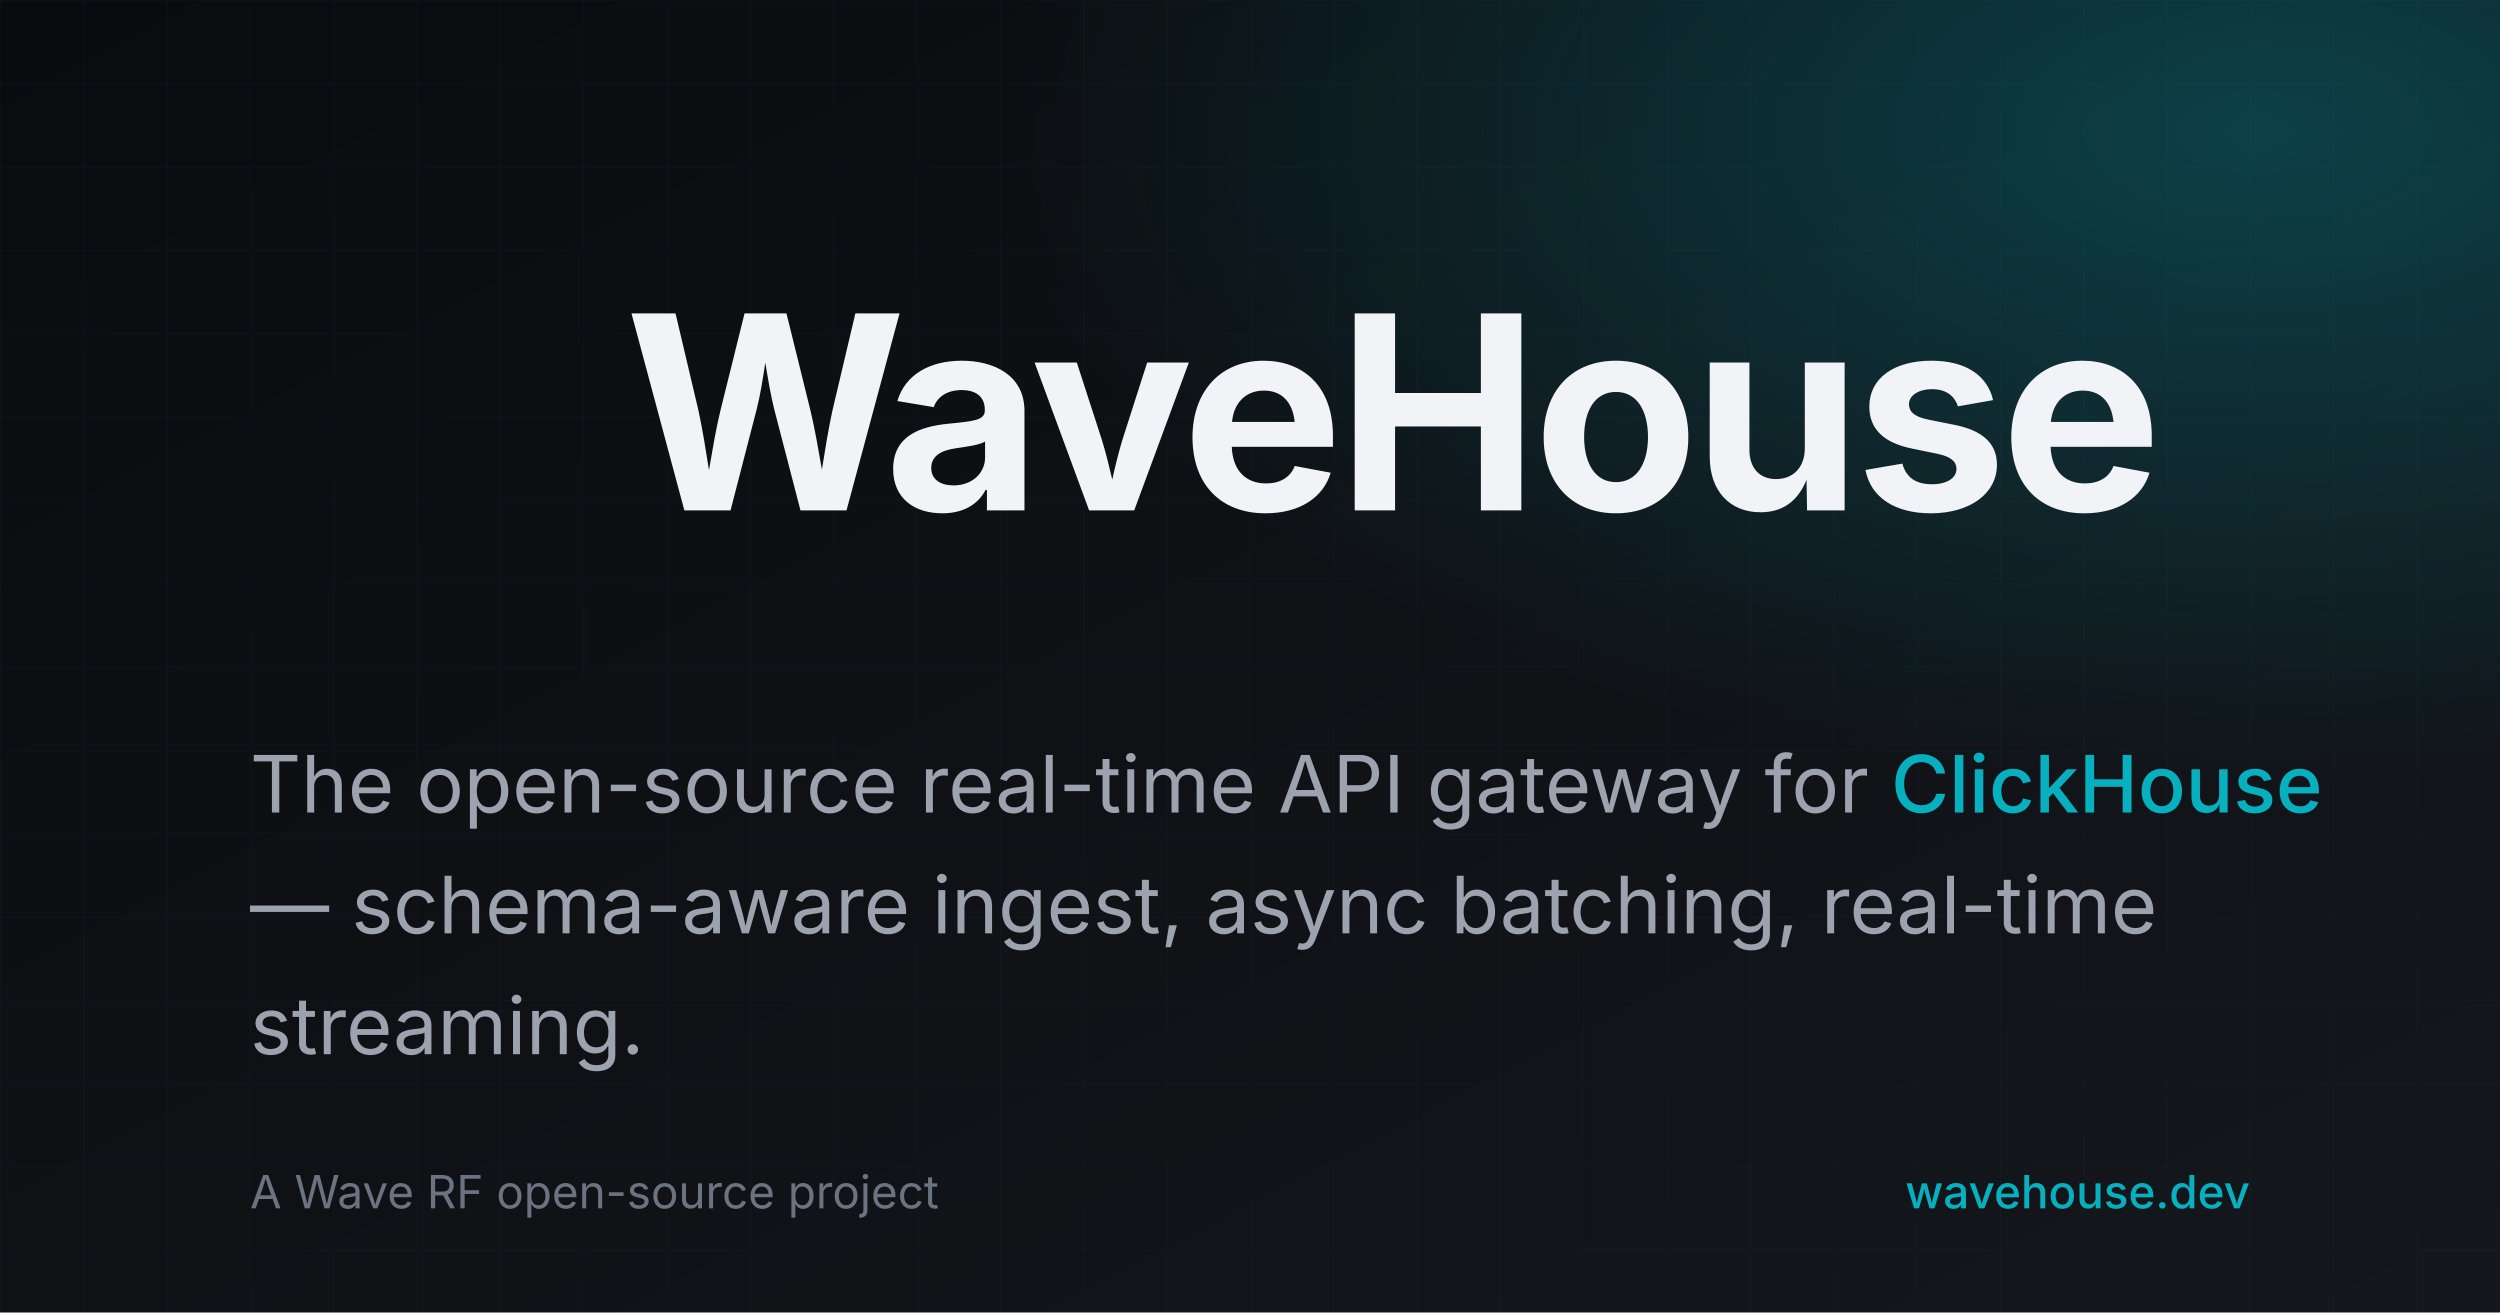
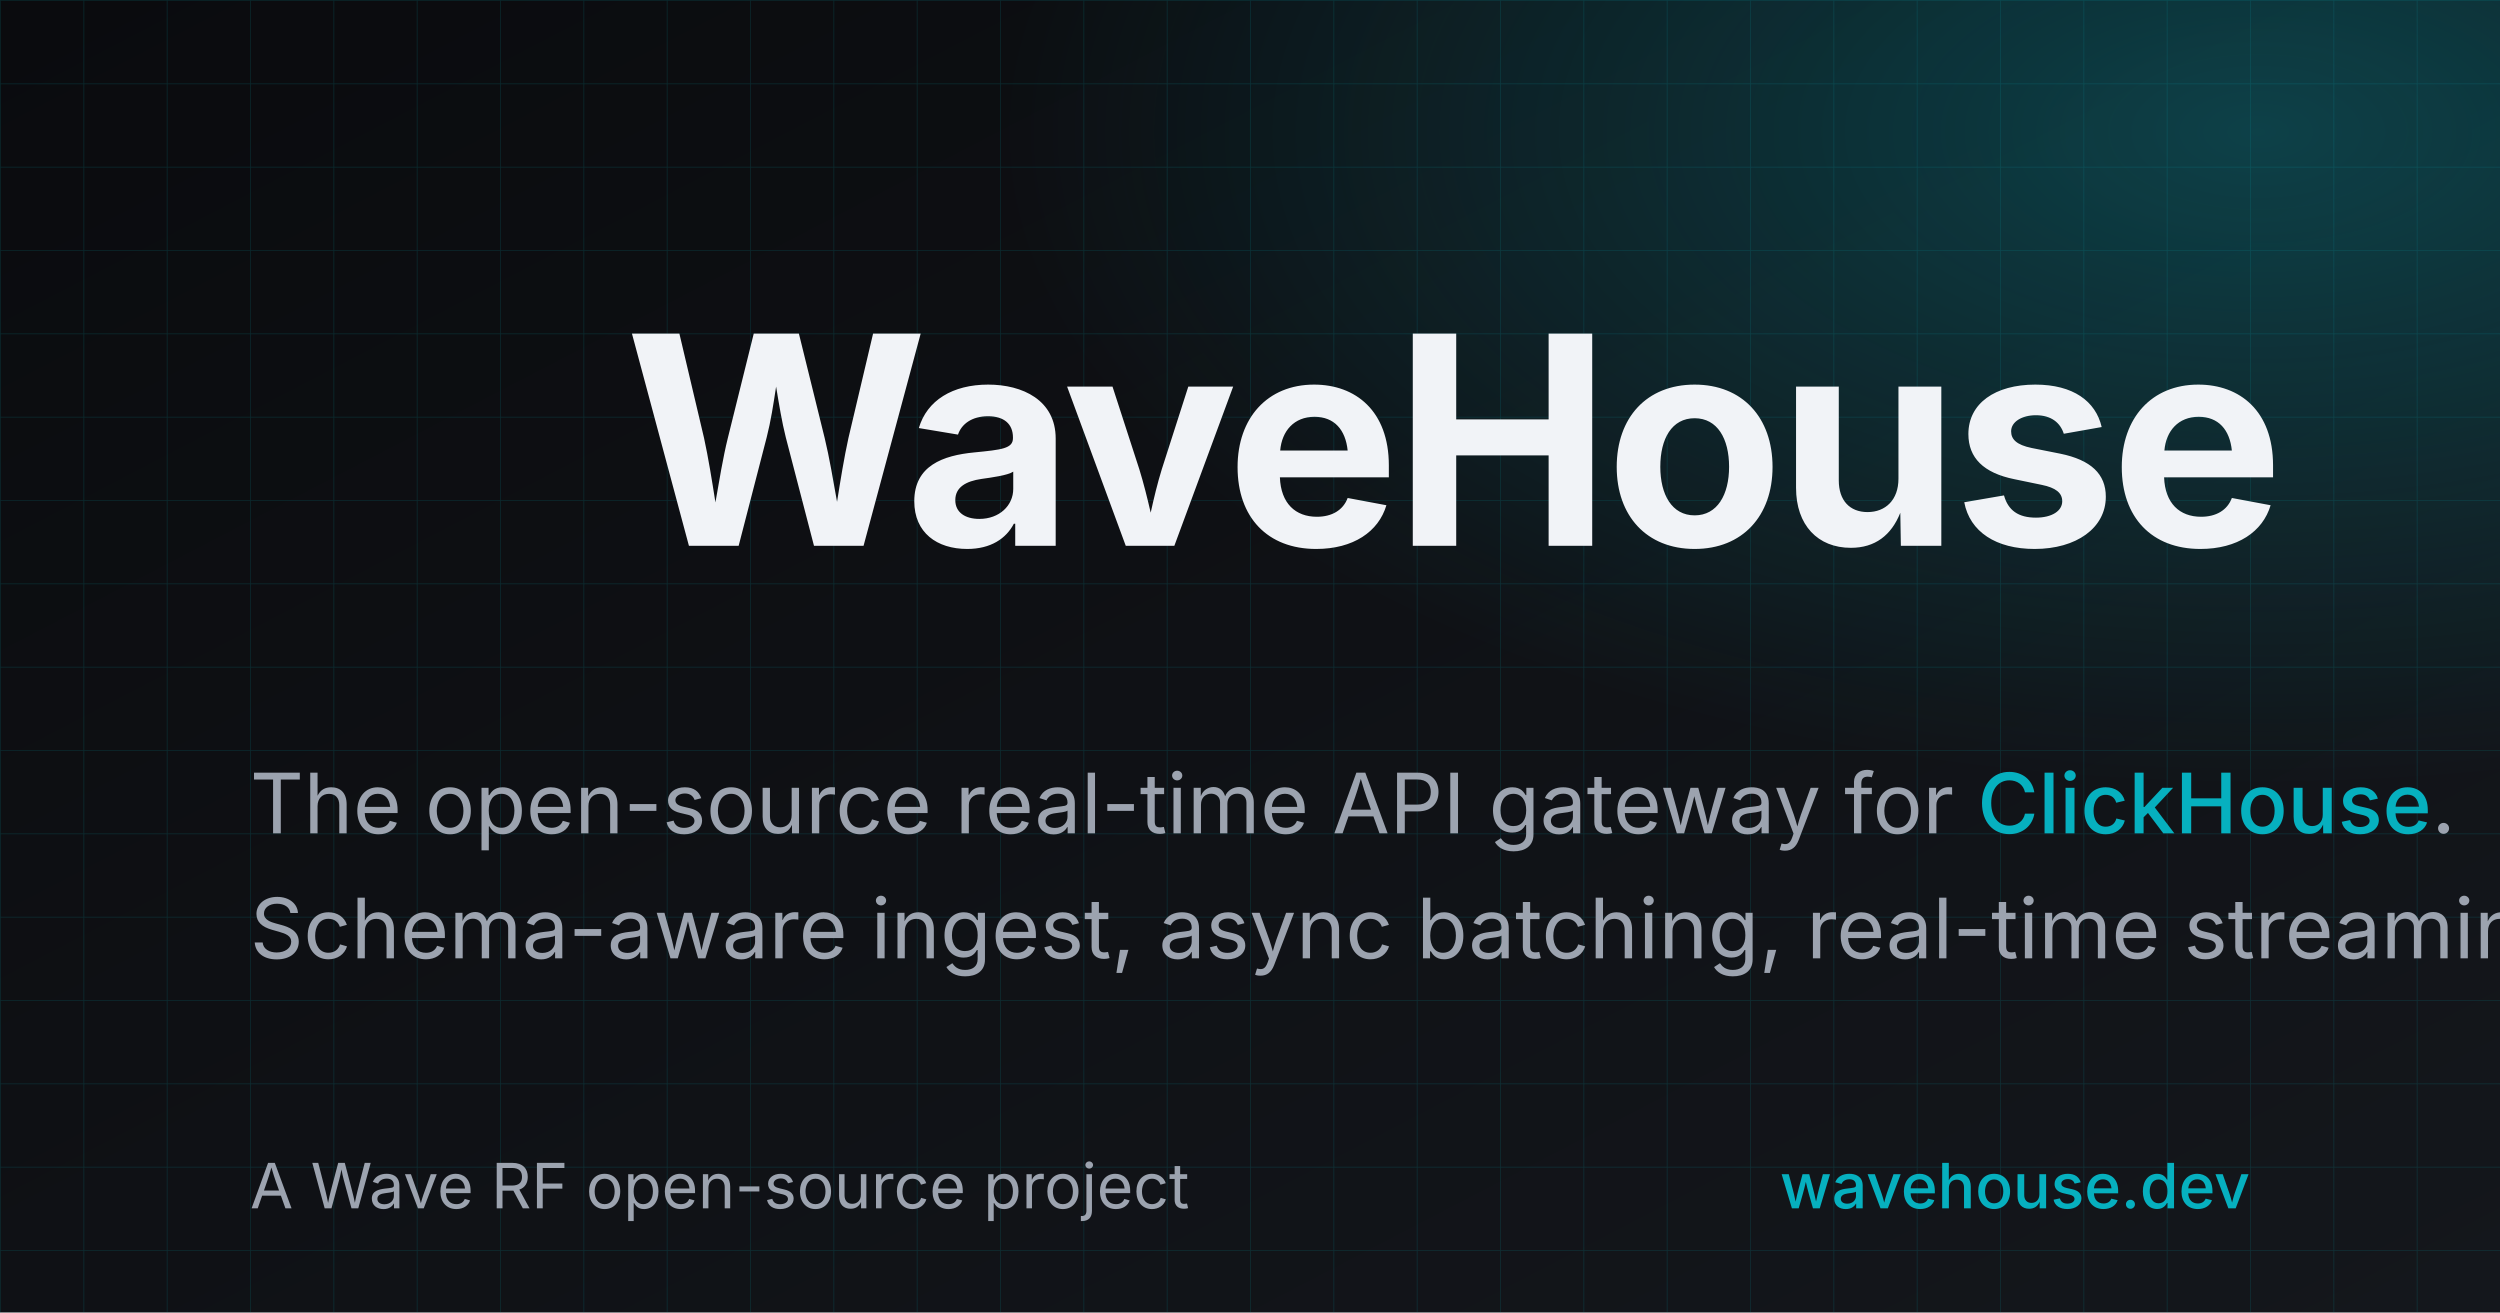
<svg xmlns="http://www.w3.org/2000/svg" viewBox="0 0 1200 630">
  <defs>
    <linearGradient id="bg" x1="0" y1="0" x2="1" y2="1">
      <stop offset="0" stop-color="#0A0B0E" />
      <stop offset="1" stop-color="#14171C" />
    </linearGradient>
    <radialGradient id="glow" cx="0.9" cy="0.1" r="0.5">
      <stop offset="0" stop-color="#06B0BF" stop-opacity="0.30" />
      <stop offset="1" stop-color="#06B0BF" stop-opacity="0" />
    </radialGradient>
    <pattern id="grid" width="40" height="40" patternUnits="userSpaceOnUse">
-       <path d="M 40 0 L 0 0 0 40" fill="none" stroke="#06B0BF" stroke-width="0.5" stroke-opacity="0.08" />
+       <path d="M 40 0 L 0 0 0 40" fill="none" stroke="#06B0BF" stroke-width="0.75" stroke-opacity="0.16" />
    </pattern>
  </defs>
  <rect width="1200" height="630" fill="url(#bg)" />
  <rect width="1200" height="630" fill="url(#grid)" />
  <rect width="1200" height="630" fill="url(#glow)" />
-   <g transform="translate(120 130) scale(1.6)">
+   <g transform="translate(120 139.5) scale(1.45)">
    __MARK_GROUP__
  </g>
-   <text x="300" y="245" font-family="Inter, Helvetica Neue, Helvetica, Arial, sans-serif" font-size="130" font-weight="700" fill="#F1F3F7" letter-spacing="-3">WaveHouse</text>
-   <text x="120" y="390" font-family="Inter, Helvetica Neue, Helvetica, Arial, sans-serif" font-size="38" font-weight="400" fill="#9CA3AF">
-     <tspan x="120" dy="0">The open-source real-time API gateway for <tspan fill="#06B0BF" font-weight="500">ClickHouse</tspan>
-     </tspan>
-     <tspan x="120" dy="58">— schema-aware ingest, async batching, real-time</tspan>
-     <tspan x="120" dy="58">streaming.</tspan>
+   <text x="300" y="262" font-family="Inter, Helvetica Neue, Helvetica, Arial, sans-serif" font-size="140" font-weight="700" fill="#F1F3F7" letter-spacing="-3">WaveHouse</text>
+   <text x="120" y="400" font-family="Inter, Helvetica Neue, Helvetica, Arial, sans-serif" font-size="40" font-weight="400" fill="#9CA3AF">
+     <tspan x="120" dy="0">The open-source real-time API gateway for <tspan fill="#06B0BF" font-weight="500">ClickHouse</tspan>.</tspan>
+     <tspan x="120" dy="60">Schema-aware ingest, async batching, real-time streaming.</tspan>
  </text>
-   <text x="120" y="580" font-family="Inter, Helvetica Neue, Helvetica, Arial, sans-serif" font-size="22" font-weight="400" fill="#6B7280">A Wave RF open-source project</text>
-   <text x="1080" y="580" font-family="Inter, Helvetica Neue, Helvetica, Arial, sans-serif" font-size="22" font-weight="500" fill="#06B0BF" text-anchor="end">wavehouse.dev</text>
+   <text x="120" y="580" font-family="Inter, Helvetica Neue, Helvetica, Arial, sans-serif" font-size="30" font-weight="400" fill="#9CA3AF">A Wave RF open-source project</text>
+   <text x="1080" y="580" font-family="Inter, Helvetica Neue, Helvetica, Arial, sans-serif" font-size="30" font-weight="500" fill="#06B0BF" text-anchor="end">wavehouse.dev</text>
</svg>
